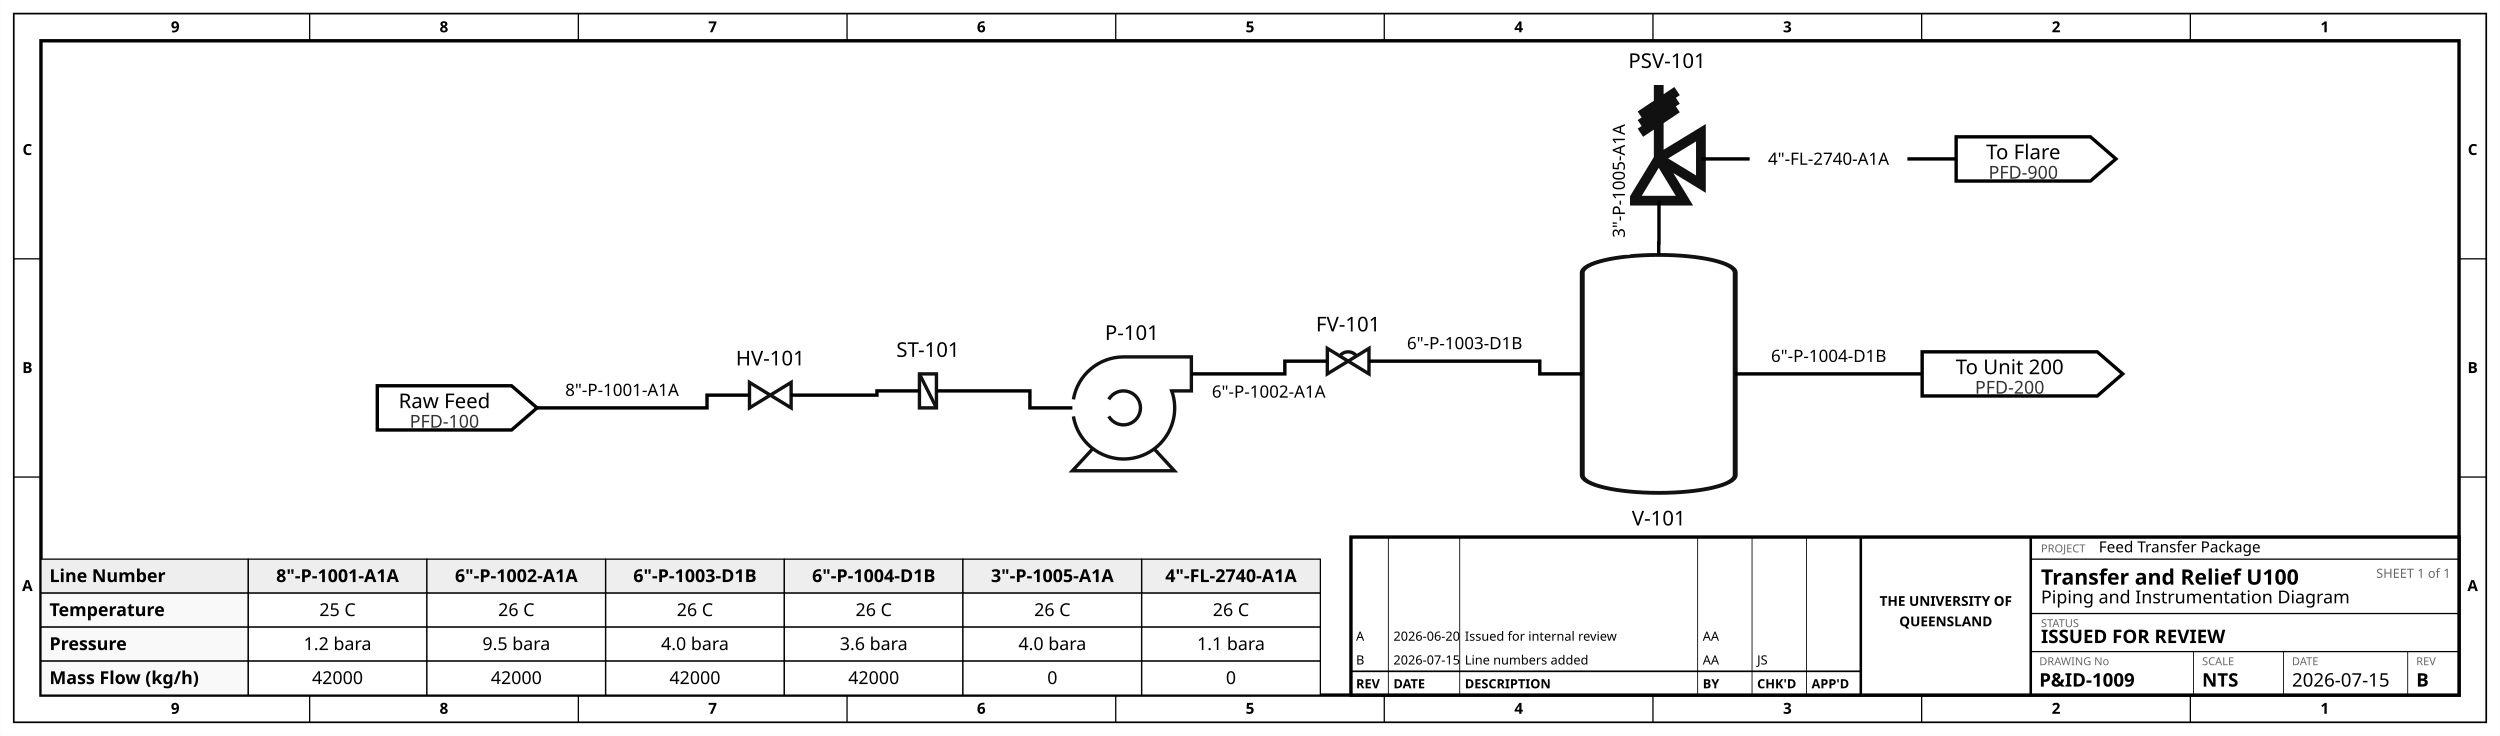
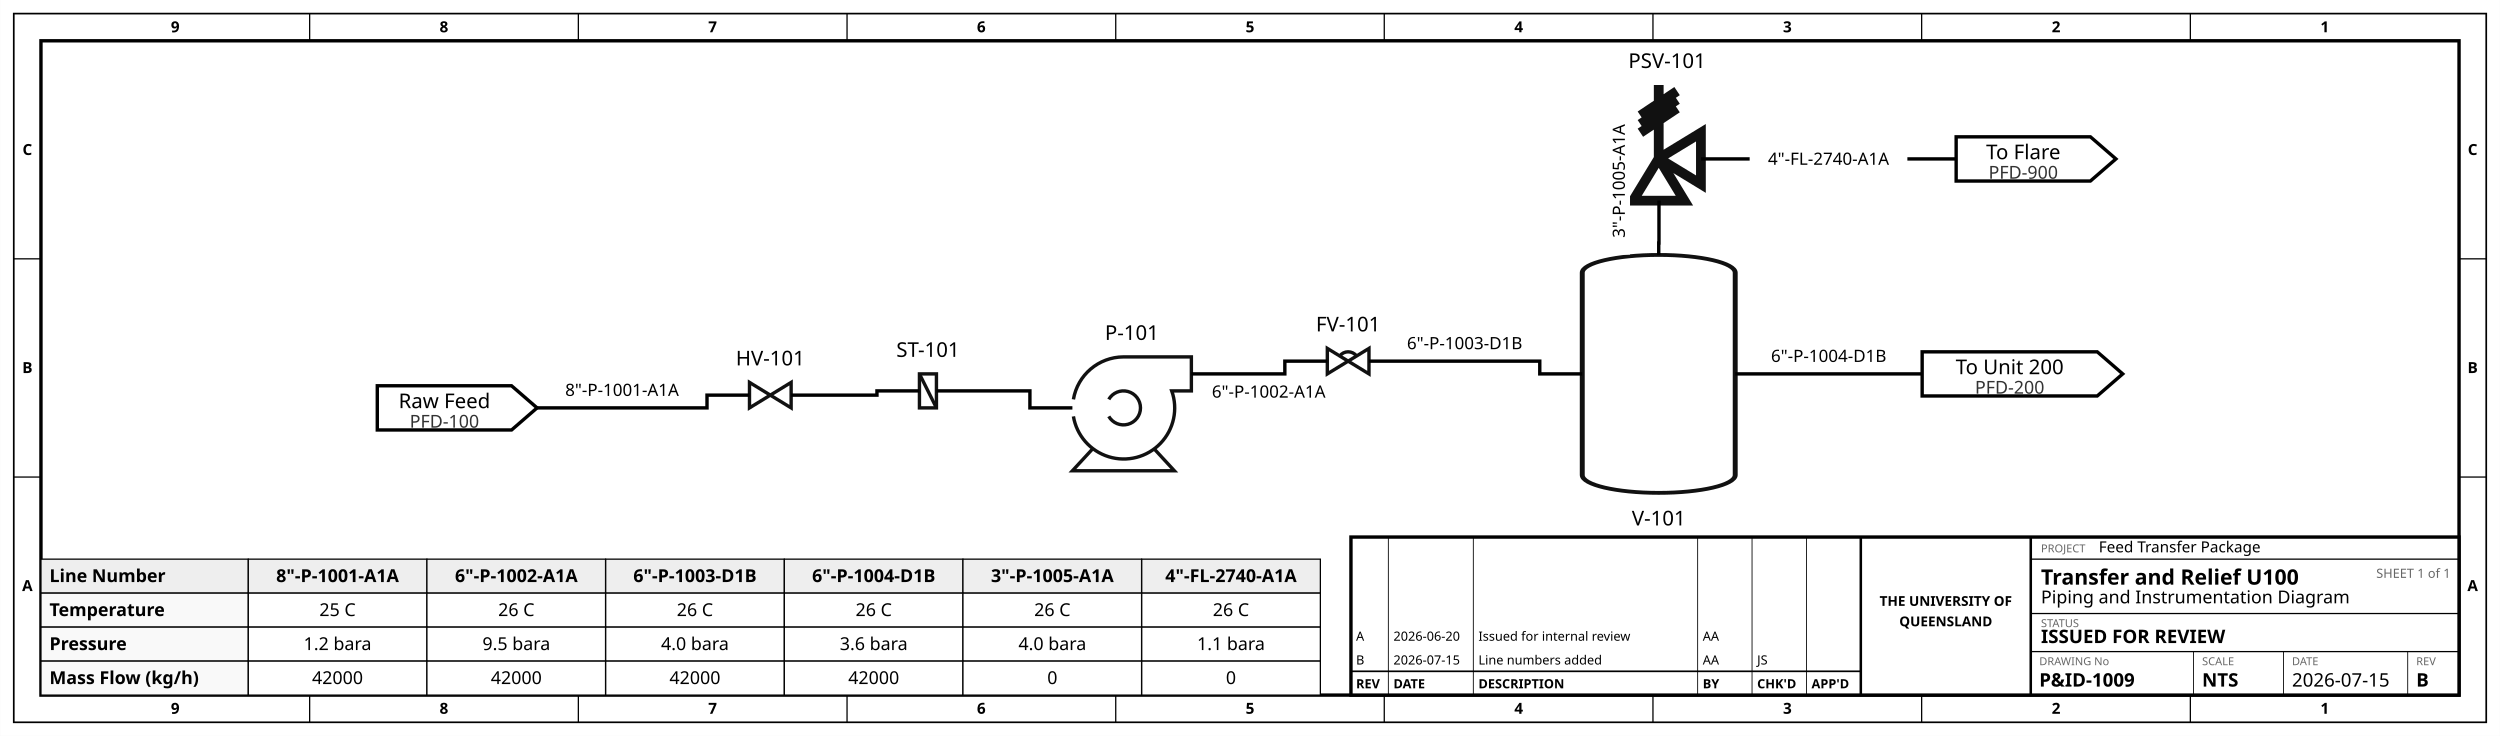
<svg xmlns="http://www.w3.org/2000/svg" width="1471" height="433" viewBox="-205.9 60.0 1470.8 433.0">
  <rect x="-205.9" y="60.0" width="1470.8" height="433.0" fill="white" />
  <rect x="-197.9" y="68.0" width="1454.8" height="417.0" fill="none" stroke="black" stroke-width="1" />
  <rect x="-181.9" y="84.0" width="1422.8" height="385.0" fill="none" stroke="black" stroke-width="2" />
  <text x="-102.9" y="79.0" font-family="sans-serif" font-size="9.0" text-anchor="middle" font-weight="bold" fill="black">9</text>
  <text x="-102.9" y="480.0" font-family="sans-serif" font-size="9.0" text-anchor="middle" font-weight="bold" fill="black">9</text>
  <line x1="-23.8" y1="68.0" x2="-23.8" y2="84.0" stroke="black" stroke-width="0.75" />
  <line x1="-23.8" y1="469.0" x2="-23.8" y2="485.0" stroke="black" stroke-width="0.75" />
  <text x="55.2" y="79.0" font-family="sans-serif" font-size="9.0" text-anchor="middle" font-weight="bold" fill="black">8</text>
  <text x="55.2" y="480.0" font-family="sans-serif" font-size="9.0" text-anchor="middle" font-weight="bold" fill="black">8</text>
  <line x1="134.3" y1="68.0" x2="134.3" y2="84.0" stroke="black" stroke-width="0.75" />
  <line x1="134.3" y1="469.0" x2="134.3" y2="485.0" stroke="black" stroke-width="0.75" />
  <text x="213.3" y="79.0" font-family="sans-serif" font-size="9.0" text-anchor="middle" font-weight="bold" fill="black">7</text>
  <text x="213.3" y="480.0" font-family="sans-serif" font-size="9.0" text-anchor="middle" font-weight="bold" fill="black">7</text>
  <line x1="292.4" y1="68.0" x2="292.4" y2="84.0" stroke="black" stroke-width="0.75" />
  <line x1="292.4" y1="469.0" x2="292.4" y2="485.0" stroke="black" stroke-width="0.75" />
  <text x="371.4" y="79.0" font-family="sans-serif" font-size="9.0" text-anchor="middle" font-weight="bold" fill="black">6</text>
  <text x="371.4" y="480.0" font-family="sans-serif" font-size="9.0" text-anchor="middle" font-weight="bold" fill="black">6</text>
  <line x1="450.5" y1="68.0" x2="450.5" y2="84.0" stroke="black" stroke-width="0.75" />
  <line x1="450.5" y1="469.0" x2="450.5" y2="485.0" stroke="black" stroke-width="0.75" />
  <text x="529.5" y="79.0" font-family="sans-serif" font-size="9.0" text-anchor="middle" font-weight="bold" fill="black">5</text>
  <text x="529.5" y="480.0" font-family="sans-serif" font-size="9.0" text-anchor="middle" font-weight="bold" fill="black">5</text>
  <line x1="608.5" y1="68.0" x2="608.5" y2="84.0" stroke="black" stroke-width="0.75" />
  <line x1="608.5" y1="469.0" x2="608.5" y2="485.0" stroke="black" stroke-width="0.75" />
  <text x="687.6" y="79.0" font-family="sans-serif" font-size="9.0" text-anchor="middle" font-weight="bold" fill="black">4</text>
  <text x="687.6" y="480.0" font-family="sans-serif" font-size="9.0" text-anchor="middle" font-weight="bold" fill="black">4</text>
  <line x1="766.6" y1="68.0" x2="766.6" y2="84.0" stroke="black" stroke-width="0.75" />
  <line x1="766.6" y1="469.0" x2="766.6" y2="485.0" stroke="black" stroke-width="0.75" />
  <text x="845.7" y="79.0" font-family="sans-serif" font-size="9.0" text-anchor="middle" font-weight="bold" fill="black">3</text>
  <text x="845.7" y="480.0" font-family="sans-serif" font-size="9.0" text-anchor="middle" font-weight="bold" fill="black">3</text>
  <line x1="924.7" y1="68.0" x2="924.7" y2="84.0" stroke="black" stroke-width="0.75" />
  <line x1="924.7" y1="469.0" x2="924.7" y2="485.0" stroke="black" stroke-width="0.75" />
  <text x="1003.8" y="79.0" font-family="sans-serif" font-size="9.0" text-anchor="middle" font-weight="bold" fill="black">2</text>
  <text x="1003.8" y="480.0" font-family="sans-serif" font-size="9.0" text-anchor="middle" font-weight="bold" fill="black">2</text>
  <line x1="1082.8" y1="68.0" x2="1082.8" y2="84.0" stroke="black" stroke-width="0.75" />
  <line x1="1082.8" y1="469.0" x2="1082.8" y2="485.0" stroke="black" stroke-width="0.75" />
  <text x="1161.9" y="79.0" font-family="sans-serif" font-size="9.0" text-anchor="middle" font-weight="bold" fill="black">1</text>
  <text x="1161.9" y="480.0" font-family="sans-serif" font-size="9.0" text-anchor="middle" font-weight="bold" fill="black">1</text>
  <text x="-189.9" y="151.2" font-family="sans-serif" font-size="9.0" text-anchor="middle" font-weight="bold" fill="black">C</text>
  <text x="1248.9" y="151.2" font-family="sans-serif" font-size="9.0" text-anchor="middle" font-weight="bold" fill="black">C</text>
  <line x1="-197.9" y1="212.3" x2="-181.9" y2="212.3" stroke="black" stroke-width="0.75" />
  <line x1="1240.9" y1="212.3" x2="1256.9" y2="212.3" stroke="black" stroke-width="0.75" />
  <text x="-189.9" y="279.5" font-family="sans-serif" font-size="9.0" text-anchor="middle" font-weight="bold" fill="black">B</text>
  <text x="1248.9" y="279.5" font-family="sans-serif" font-size="9.0" text-anchor="middle" font-weight="bold" fill="black">B</text>
  <line x1="-197.9" y1="340.7" x2="-181.9" y2="340.7" stroke="black" stroke-width="0.75" />
  <line x1="1240.9" y1="340.7" x2="1256.9" y2="340.7" stroke="black" stroke-width="0.75" />
  <text x="-189.9" y="407.8" font-family="sans-serif" font-size="9.0" text-anchor="middle" font-weight="bold" fill="black">A</text>
  <text x="1248.9" y="407.8" font-family="sans-serif" font-size="9.0" text-anchor="middle" font-weight="bold" fill="black">A</text>
  <g id="stream_table">
    <rect x="-181.9" y="389.0" width="122.0" height="20.0" fill="#eee" stroke="black" stroke-width="0.75" />
    <text x="-176.9" y="402.5" font-family="sans-serif" font-size="10.5" font-weight="bold" text-anchor="start">Line Number</text>
    <rect x="-59.9" y="389.0" width="105.1" height="20.0" fill="#eee" stroke="black" stroke-width="0.75" />
    <text x="-7.4" y="402.5" font-family="sans-serif" font-size="10.5" font-weight="bold" text-anchor="middle">8"-P-1001-A1A</text>
    <rect x="45.2" y="389.0" width="105.1" height="20.0" fill="#eee" stroke="black" stroke-width="0.75" />
    <text x="97.8" y="402.5" font-family="sans-serif" font-size="10.5" font-weight="bold" text-anchor="middle">6"-P-1002-A1A</text>
    <rect x="150.4" y="389.0" width="105.1" height="20.0" fill="#eee" stroke="black" stroke-width="0.75" />
    <text x="202.9" y="402.5" font-family="sans-serif" font-size="10.5" font-weight="bold" text-anchor="middle">6"-P-1003-D1B</text>
    <rect x="255.5" y="389.0" width="105.1" height="20.0" fill="#eee" stroke="black" stroke-width="0.75" />
    <text x="308.1" y="402.5" font-family="sans-serif" font-size="10.5" font-weight="bold" text-anchor="middle">6"-P-1004-D1B</text>
    <rect x="360.6" y="389.0" width="105.1" height="20.0" fill="#eee" stroke="black" stroke-width="0.75" />
    <text x="413.2" y="402.5" font-family="sans-serif" font-size="10.5" font-weight="bold" text-anchor="middle">3"-P-1005-A1A</text>
    <rect x="465.8" y="389.0" width="105.1" height="20.0" fill="#eee" stroke="black" stroke-width="0.75" />
    <text x="518.3" y="402.5" font-family="sans-serif" font-size="10.5" font-weight="bold" text-anchor="middle">4"-FL-2740-A1A</text>
    <rect x="-181.9" y="409.0" width="122.0" height="20.0" fill="#f9f9f9" stroke="black" stroke-width="0.75" />
    <text x="-176.9" y="422.5" font-family="sans-serif" font-size="10.5" font-weight="bold" text-anchor="start">Temperature</text>
    <rect x="-59.9" y="409.0" width="105.1" height="20.0" fill="white" stroke="black" stroke-width="0.75" />
    <text x="-7.4" y="422.5" font-family="sans-serif" font-size="10.5" text-anchor="middle">25 C</text>
    <rect x="45.2" y="409.0" width="105.1" height="20.0" fill="white" stroke="black" stroke-width="0.75" />
    <text x="97.8" y="422.5" font-family="sans-serif" font-size="10.5" text-anchor="middle">26 C</text>
    <rect x="150.4" y="409.0" width="105.1" height="20.0" fill="white" stroke="black" stroke-width="0.75" />
    <text x="202.9" y="422.5" font-family="sans-serif" font-size="10.5" text-anchor="middle">26 C</text>
    <rect x="255.5" y="409.0" width="105.1" height="20.0" fill="white" stroke="black" stroke-width="0.75" />
    <text x="308.1" y="422.5" font-family="sans-serif" font-size="10.5" text-anchor="middle">26 C</text>
    <rect x="360.6" y="409.0" width="105.1" height="20.0" fill="white" stroke="black" stroke-width="0.75" />
    <text x="413.2" y="422.5" font-family="sans-serif" font-size="10.5" text-anchor="middle">26 C</text>
    <rect x="465.8" y="409.0" width="105.1" height="20.0" fill="white" stroke="black" stroke-width="0.75" />
    <text x="518.3" y="422.5" font-family="sans-serif" font-size="10.5" text-anchor="middle">26 C</text>
    <rect x="-181.9" y="429.0" width="122.0" height="20.0" fill="#f9f9f9" stroke="black" stroke-width="0.75" />
    <text x="-176.9" y="442.5" font-family="sans-serif" font-size="10.5" font-weight="bold" text-anchor="start">Pressure</text>
    <rect x="-59.9" y="429.0" width="105.1" height="20.0" fill="white" stroke="black" stroke-width="0.75" />
    <text x="-7.4" y="442.5" font-family="sans-serif" font-size="10.5" text-anchor="middle">1.2 bara</text>
    <rect x="45.2" y="429.0" width="105.1" height="20.0" fill="white" stroke="black" stroke-width="0.75" />
    <text x="97.8" y="442.5" font-family="sans-serif" font-size="10.5" text-anchor="middle">9.5 bara</text>
    <rect x="150.4" y="429.0" width="105.1" height="20.0" fill="white" stroke="black" stroke-width="0.75" />
    <text x="202.9" y="442.5" font-family="sans-serif" font-size="10.5" text-anchor="middle">4.0 bara</text>
    <rect x="255.5" y="429.0" width="105.1" height="20.0" fill="white" stroke="black" stroke-width="0.75" />
    <text x="308.1" y="442.5" font-family="sans-serif" font-size="10.5" text-anchor="middle">3.6 bara</text>
    <rect x="360.6" y="429.0" width="105.1" height="20.0" fill="white" stroke="black" stroke-width="0.75" />
    <text x="413.2" y="442.5" font-family="sans-serif" font-size="10.5" text-anchor="middle">4.0 bara</text>
    <rect x="465.8" y="429.0" width="105.1" height="20.0" fill="white" stroke="black" stroke-width="0.75" />
    <text x="518.3" y="442.5" font-family="sans-serif" font-size="10.5" text-anchor="middle">1.1 bara</text>
    <rect x="-181.9" y="449.0" width="122.0" height="20.0" fill="#f9f9f9" stroke="black" stroke-width="0.75" />
    <text x="-176.9" y="462.5" font-family="sans-serif" font-size="10.5" font-weight="bold" text-anchor="start">Mass Flow (kg/h)</text>
    <rect x="-59.9" y="449.0" width="105.1" height="20.0" fill="white" stroke="black" stroke-width="0.75" />
    <text x="-7.4" y="462.5" font-family="sans-serif" font-size="10.5" text-anchor="middle">42000</text>
    <rect x="45.2" y="449.0" width="105.1" height="20.0" fill="white" stroke="black" stroke-width="0.75" />
    <text x="97.8" y="462.5" font-family="sans-serif" font-size="10.5" text-anchor="middle">42000</text>
    <rect x="150.4" y="449.0" width="105.1" height="20.0" fill="white" stroke="black" stroke-width="0.75" />
    <text x="202.9" y="462.5" font-family="sans-serif" font-size="10.5" text-anchor="middle">42000</text>
    <rect x="255.5" y="449.0" width="105.1" height="20.0" fill="white" stroke="black" stroke-width="0.75" />
    <text x="308.1" y="462.5" font-family="sans-serif" font-size="10.5" text-anchor="middle">42000</text>
    <rect x="360.6" y="449.0" width="105.1" height="20.0" fill="white" stroke="black" stroke-width="0.75" />
    <text x="413.2" y="462.5" font-family="sans-serif" font-size="10.5" text-anchor="middle">0</text>
    <rect x="465.8" y="449.0" width="105.1" height="20.0" fill="white" stroke="black" stroke-width="0.75" />
    <text x="518.3" y="462.5" font-family="sans-serif" font-size="10.5" text-anchor="middle">0</text>
  </g>
  <rect x="588.9" y="376.0" width="652.0" height="93.0" fill="white" stroke="black" stroke-width="2" />
  <line x1="888.9" y1="376.0" x2="888.9" y2="469.0" stroke="black" stroke-width="1.5" />
  <line x1="988.9" y1="376.0" x2="988.9" y2="469.0" stroke="black" stroke-width="1.5" />
  <line x1="588.9" y1="455.0" x2="888.9" y2="455.0" stroke="black" stroke-width="1" />
  <line x1="610.9" y1="376.0" x2="610.9" y2="469.0" stroke="black" stroke-width="0.5" />
-   <line x1="652.9" y1="376.0" x2="652.9" y2="469.0" stroke="black" stroke-width="0.5" />
+   <line x1="660.9" y1="376.0" x2="660.9" y2="469.0" stroke="black" stroke-width="0.5" />
  <line x1="792.9" y1="376.0" x2="792.9" y2="469.0" stroke="black" stroke-width="0.5" />
  <line x1="824.9" y1="376.0" x2="824.9" y2="469.0" stroke="black" stroke-width="0.5" />
  <line x1="856.9" y1="376.0" x2="856.9" y2="469.0" stroke="black" stroke-width="0.5" />
  <text x="591.9" y="465.0" font-family="sans-serif" font-size="7.5" text-anchor="start" font-weight="bold" fill="black">REV</text>
  <text x="613.9" y="465.0" font-family="sans-serif" font-size="7.5" text-anchor="start" font-weight="bold" fill="black">DATE</text>
-   <text x="655.9" y="465.0" font-family="sans-serif" font-size="7.5" text-anchor="start" font-weight="bold" fill="black">DESCRIPTION</text>
+   <text x="663.9" y="465.0" font-family="sans-serif" font-size="7.5" text-anchor="start" font-weight="bold" fill="black">DESCRIPTION</text>
  <text x="795.9" y="465.0" font-family="sans-serif" font-size="7.5" text-anchor="start" font-weight="bold" fill="black">BY</text>
  <text x="827.9" y="465.0" font-family="sans-serif" font-size="7.5" text-anchor="start" font-weight="bold" fill="black">CHK'D</text>
  <text x="859.9" y="465.0" font-family="sans-serif" font-size="7.5" text-anchor="start" font-weight="bold" fill="black">APP'D</text>
  <text x="591.9" y="451.0" font-family="sans-serif" font-size="7.5" text-anchor="start" fill="black">B</text>
  <text x="613.9" y="451.0" font-family="sans-serif" font-size="7.5" text-anchor="start" fill="black">2026-07-15</text>
-   <text x="655.9" y="451.0" font-family="sans-serif" font-size="7.5" text-anchor="start" fill="black">Line numbers added</text>
+   <text x="663.9" y="451.0" font-family="sans-serif" font-size="7.5" text-anchor="start" fill="black">Line numbers added</text>
  <text x="795.9" y="451.0" font-family="sans-serif" font-size="7.5" text-anchor="start" fill="black">AA</text>
  <text x="827.9" y="451.0" font-family="sans-serif" font-size="7.5" text-anchor="start" fill="black">JS</text>
  <text x="859.9" y="451.0" font-family="sans-serif" font-size="7.5" text-anchor="start" fill="black" />
  <text x="591.9" y="437.0" font-family="sans-serif" font-size="7.5" text-anchor="start" fill="black">A</text>
  <text x="613.9" y="437.0" font-family="sans-serif" font-size="7.5" text-anchor="start" fill="black">2026-06-20</text>
-   <text x="655.9" y="437.0" font-family="sans-serif" font-size="7.5" text-anchor="start" fill="black">Issued for internal review</text>
+   <text x="663.9" y="437.0" font-family="sans-serif" font-size="7.5" text-anchor="start" fill="black">Issued for internal review</text>
  <text x="795.9" y="437.0" font-family="sans-serif" font-size="7.5" text-anchor="start" fill="black">AA</text>
  <text x="827.9" y="437.0" font-family="sans-serif" font-size="7.5" text-anchor="start" fill="black" />
  <text x="859.9" y="437.0" font-family="sans-serif" font-size="7.5" text-anchor="start" fill="black" />
  <text x="938.9" y="416.5" font-family="sans-serif" font-size="8.0" text-anchor="middle" font-weight="bold" fill="black">THE UNIVERSITY OF</text>
  <text x="938.9" y="428.5" font-family="sans-serif" font-size="8.0" text-anchor="middle" font-weight="bold" fill="black">QUEENSLAND</text>
  <text x="994.9" y="385.0" font-family="sans-serif" font-size="6.5" text-anchor="start" fill="#666">PROJECT</text>
  <text x="1028.9" y="385.0" font-family="sans-serif" font-size="9.0" text-anchor="start" fill="black">Feed Transfer Package</text>
  <line x1="988.9" y1="389.0" x2="1240.9" y2="389.0" stroke="black" stroke-width="0.75" />
  <line x1="988.9" y1="421.0" x2="1240.9" y2="421.0" stroke="black" stroke-width="0.75" />
  <line x1="988.9" y1="443.4" x2="1240.9" y2="443.4" stroke="black" stroke-width="0.75" />
  <text x="994.9" y="404.0" font-family="sans-serif" font-size="12.5" text-anchor="start" font-weight="bold" fill="black">Transfer and Relief U100</text>
  <text x="994.9" y="415.0" font-family="sans-serif" font-size="10.5" text-anchor="start" fill="black">Piping and Instrumentation Diagram</text>
  <text x="1235.9" y="400.0" font-family="sans-serif" font-size="7.5" text-anchor="end" fill="#666">SHEET 1 of 1</text>
  <text x="994.9" y="429.0" font-family="sans-serif" font-size="6.5" text-anchor="start" fill="#666">STATUS</text>
  <text x="994.9" y="438.4" font-family="sans-serif" font-size="11.0" text-anchor="start" font-weight="bold" fill="black">ISSUED FOR REVIEW</text>
  <text x="993.9" y="451.4" font-family="sans-serif" font-size="6.5" text-anchor="start" fill="#666">DRAWING No</text>
  <text x="993.9" y="464.0" font-family="sans-serif" font-size="11.0" text-anchor="start" font-weight="bold" fill="black">P&amp;ID-1009</text>
  <line x1="1084.7" y1="443.4" x2="1084.7" y2="469.0" stroke="black" stroke-width="0.5" />
  <text x="1089.7" y="451.4" font-family="sans-serif" font-size="6.5" text-anchor="start" fill="#666">SCALE</text>
  <text x="1089.7" y="464.0" font-family="sans-serif" font-size="11.0" text-anchor="start" font-weight="bold" fill="black">NTS</text>
  <line x1="1137.6" y1="443.4" x2="1137.6" y2="469.0" stroke="black" stroke-width="0.5" />
  <text x="1142.6" y="451.4" font-family="sans-serif" font-size="6.5" text-anchor="start" fill="#666">DATE</text>
  <text x="1142.6" y="464.0" font-family="sans-serif" font-size="11.0" text-anchor="start" fill="black">2026-07-15</text>
  <line x1="1210.7" y1="443.4" x2="1210.7" y2="469.0" stroke="black" stroke-width="0.5" />
  <text x="1215.7" y="451.4" font-family="sans-serif" font-size="6.5" text-anchor="start" fill="#666">REV</text>
  <text x="1215.7" y="464.0" font-family="sans-serif" font-size="11.0" text-anchor="start" font-weight="bold" fill="black">B</text>
  <defs>
    <symbol id="sym_fitting_strainer" viewBox="0 0 10.0 20.0" overflow="visible">
      <g transform="scale(0.25)">
        <rect x="0.0" y="0.0" width="40.0" height="80.0" fill="none" stroke="#111" stroke-width="8.0" />
        <path d="M 0.0 0.0 L 40.0 80.0" fill="none" stroke="#111" stroke-width="8.0" />
      </g>
    </symbol>
    <symbol id="sym_pump" viewBox="0 0 70.0 67.0" overflow="visible">
      <path d="M 12.0 54.0 L 0.0 67.0 L 60.0 67.0 L 48.0 54.0" fill="none" stroke="#111" stroke-width="2.0" />
      <path d="M 0.6 25.0 A 30.0 30.0 0.0 0 1 30.0 0.0 L 70.0 0.0 L 70.0 20.0 L 58.45 20.0 A 30.0 30.0 0.0 0 1 51.859 50.83 A 30.0 30.0 0.0 0 1 21.341 58.742 A 30.0 30.0 0.0 0 1 0.6 35.0" fill="none" stroke="#111" stroke-width="2.0" />
      <path d="M 21.4 25.0 A 10.0 10.0 0.0 1 1 21.4 35.0" fill="none" stroke="#111" stroke-width="2.0" />
    </symbol>
    <symbol id="sym_valve_control" viewBox="0 0 24.5 15.0" overflow="visible">
      <g transform="scale(0.25)">
        <path d="M 0.0 60.0 L 0.0 0.0 L 98.0 60.0 L 98.0 0.0 Z" fill="none" stroke="#111" stroke-width="8.0" />
        <path d="M 29.0 18.0 A 25.0 25.0 0.0 0 1 69.0 18.0" fill="none" stroke="#111" stroke-width="8.0" />
      </g>
    </symbol>
    <symbol id="sym_valve" viewBox="0 0 24.5 15.0" overflow="visible">
      <g transform="scale(0.25)">
        <path d="M 0.0 60.0 L 0.0 0.0 L 98.0 60.0 L 98.0 0.0 Z" fill="none" stroke="#111" stroke-width="8.0" />
      </g>
    </symbol>
    <symbol id="sym_valve_psv" viewBox="0 0 13.9 23.6" preserveAspectRatio="none" overflow="visible">
      <g transform="scale(0.25)">
        <path d="M 0.0 94.5 L 21.0 60.0 L 55.5 39.0 L 55.5 81.0 L 21.0 60.0 L 42.0 94.5 Z M 21.0 61.0 L 21.0 0.0 M 6.0 39.0 L 36.0 19.0 M 6.0 32.0 L 36.0 12.0 M 6.0 25.0 L 36.0 5.0" fill="none" stroke="#111" stroke-width="8.0" />
      </g>
    </symbol>
    <symbol id="sym_vessel" viewBox="0 0 62.0 100.0" preserveAspectRatio="none" overflow="visible">
      <g transform="scale(0.62, 0.5)">
        <path d="M 0.0 15.0 A 50.0 15.0 0.0 0 1 50.0 0.0 A 50.0 15.0 0.0 0 1 100.0 15.0 L 100.0 185.0 A 50.0 15.0 0.0 0 1 50.0 200.0 A 50.0 15.0 0.0 0 1 0.0 185.0 Z" fill="none" stroke="#111" stroke-width="3.226" />
      </g>
    </symbol>
  </defs>
  <g id="units">
    <polygon points="16.0,287 95,287 110,300 95,313 16.0,313" fill="transparent" stroke="black" stroke-width="2" />
    <text x="55.5" y="296" font-family="sans-serif" font-size="12" text-anchor="middle" dominant-baseline="middle">Raw Feed</text>
    <text x="55.5" y="308" font-family="sans-serif" font-size="10.5" text-anchor="middle" dominant-baseline="middle" fill="#333">PFD-100</text>
    <use href="#sym_valve" x="235" y="285" width="24.5" height="15.0" />
    <use href="#sym_fitting_strainer" x="335" y="280" width="10.0" height="20.0" />
    <use href="#sym_pump" x="425" y="270" width="70.0" height="67.0" />
    <use href="#sym_valve_control" x="575" y="265" width="24.5" height="15.0" />
    <use href="#sym_vessel" x="725" y="210" width="90" height="140" />
    <use href="#sym_valve_psv" x="754.89" y="110" width="40" height="68" />
    <polygon points="945,140.508 1024.0,140.508 1039.0,153.508 1024.0,166.508 945,166.508" fill="transparent" stroke="black" stroke-width="2" />
    <text x="984.5" y="149.508" font-family="sans-serif" font-size="12" text-anchor="middle" dominant-baseline="middle">To Flare</text>
    <text x="984.5" y="161.508" font-family="sans-serif" font-size="10.5" text-anchor="middle" dominant-baseline="middle" fill="#333">PFD-900</text>
    <polygon points="925,267 1028.0,267 1043.0,280 1028.0,293 925,293" fill="transparent" stroke="black" stroke-width="2" />
    <text x="976.5" y="276" font-family="sans-serif" font-size="12" text-anchor="middle" dominant-baseline="middle">To Unit 200</text>
    <text x="976.5" y="288" font-family="sans-serif" font-size="10.5" text-anchor="middle" dominant-baseline="middle" fill="#333">PFD-200</text>
  </g>
  <g id="streams">
    <path d="M 110.0,300.0 L 210.0,300.0 L 210.0,292.5 L 235.0,292.5" fill="none" stroke="black" stroke-width="2" />
    <path d="M 259.5,292.5 L 310.0,292.5 L 310.0,290.0 L 335.0,290.0" fill="none" stroke="black" stroke-width="2" />
    <path d="M 345.0,290.0 L 400.0,290.0 L 400.0,300.0 L 425.0,300.0" fill="none" stroke="black" stroke-width="2" />
    <path d="M 495.0,280.0 L 550.0,280.0 L 550.0,272.5 L 575.0,272.5" fill="none" stroke="black" stroke-width="2" />
    <path d="M 599.5,272.5 L 700.0,272.5 L 700.0,280.0 L 725.0,280.0" fill="none" stroke="black" stroke-width="2" />
    <path d="M 815.0,280.0 L 925,280.0" fill="none" stroke="black" stroke-width="2" />
    <path d="M 770.0,210.0 L 770.0,203.0 L 770.144,203.0 L 770.144,178.0" fill="none" stroke="black" stroke-width="2" />
    <path d="M 794.892,153.508 L 945,153.508" fill="none" stroke="black" stroke-width="2" />
    <rect x="116.7" y="283.0" width="86.6" height="13.0" fill="white" />
    <text x="160.0" y="289.5" font-family="sans-serif" font-size="10" text-anchor="middle" dominant-baseline="middle" fill="black">8"-P-1001-A1A</text>
    <rect x="497.2" y="284.0" width="86.6" height="13.0" fill="white" />
    <text x="540.5" y="290.5" font-family="sans-serif" font-size="10" text-anchor="middle" dominant-baseline="middle" fill="black">6"-P-1002-A1A</text>
    <rect x="612.5" y="255.5" width="86.6" height="13.0" fill="white" />
    <text x="655.8" y="262.0" font-family="sans-serif" font-size="10" text-anchor="middle" dominant-baseline="middle" fill="black">6"-P-1003-D1B</text>
    <rect x="826.7" y="263.0" width="86.6" height="13.0" fill="white" />
    <text x="870.0" y="269.5" font-family="sans-serif" font-size="10" text-anchor="middle" dominant-baseline="middle" fill="black">6"-P-1004-D1B</text>
    <rect x="740.1" y="123.2" width="13.0" height="86.6" fill="white" />
    <text x="746.6" y="166.5" font-family="sans-serif" font-size="10" text-anchor="middle" dominant-baseline="middle" fill="black" transform="rotate(-90, 746.6, 166.5)">3"-P-1005-A1A</text>
    <rect x="823.5" y="147.0" width="92.8" height="13.0" fill="white" />
    <text x="869.9" y="153.5" font-family="sans-serif" font-size="10" text-anchor="middle" dominant-baseline="middle" fill="black">4"-FL-2740-A1A</text>
  </g>
  <g id="unit_labels">
    <rect x="223.4" y="263.0" width="47.6" height="15.0" fill="white" />
    <text x="247.25" y="275" font-family="sans-serif" font-size="12" text-anchor="middle" dominant-baseline="baseline">HV-101</text>
    <rect x="316.2" y="258.0" width="47.6" height="15.0" fill="white" />
    <text x="340.0" y="270" font-family="sans-serif" font-size="12" text-anchor="middle" dominant-baseline="baseline">ST-101</text>
    <rect x="439.5" y="248.0" width="41.0" height="15.0" fill="white" />
    <text x="460.0" y="260" font-family="sans-serif" font-size="12" text-anchor="middle" dominant-baseline="baseline">P-101</text>
    <rect x="563.5" y="243.0" width="47.6" height="15.0" fill="white" />
    <text x="587.25" y="255" font-family="sans-serif" font-size="12" text-anchor="middle" dominant-baseline="baseline">FV-101</text>
    <rect x="749.5" y="357.5" width="41.0" height="15.0" fill="white" />
    <text x="770.0" y="365" font-family="sans-serif" font-size="12" text-anchor="middle" dominant-baseline="middle">V-101</text>
    <rect x="747.8" y="88.0" width="54.2" height="15.0" fill="white" />
    <text x="774.892" y="100" font-family="sans-serif" font-size="12" text-anchor="middle" dominant-baseline="baseline">PSV-101</text>
  </g>
</svg>
